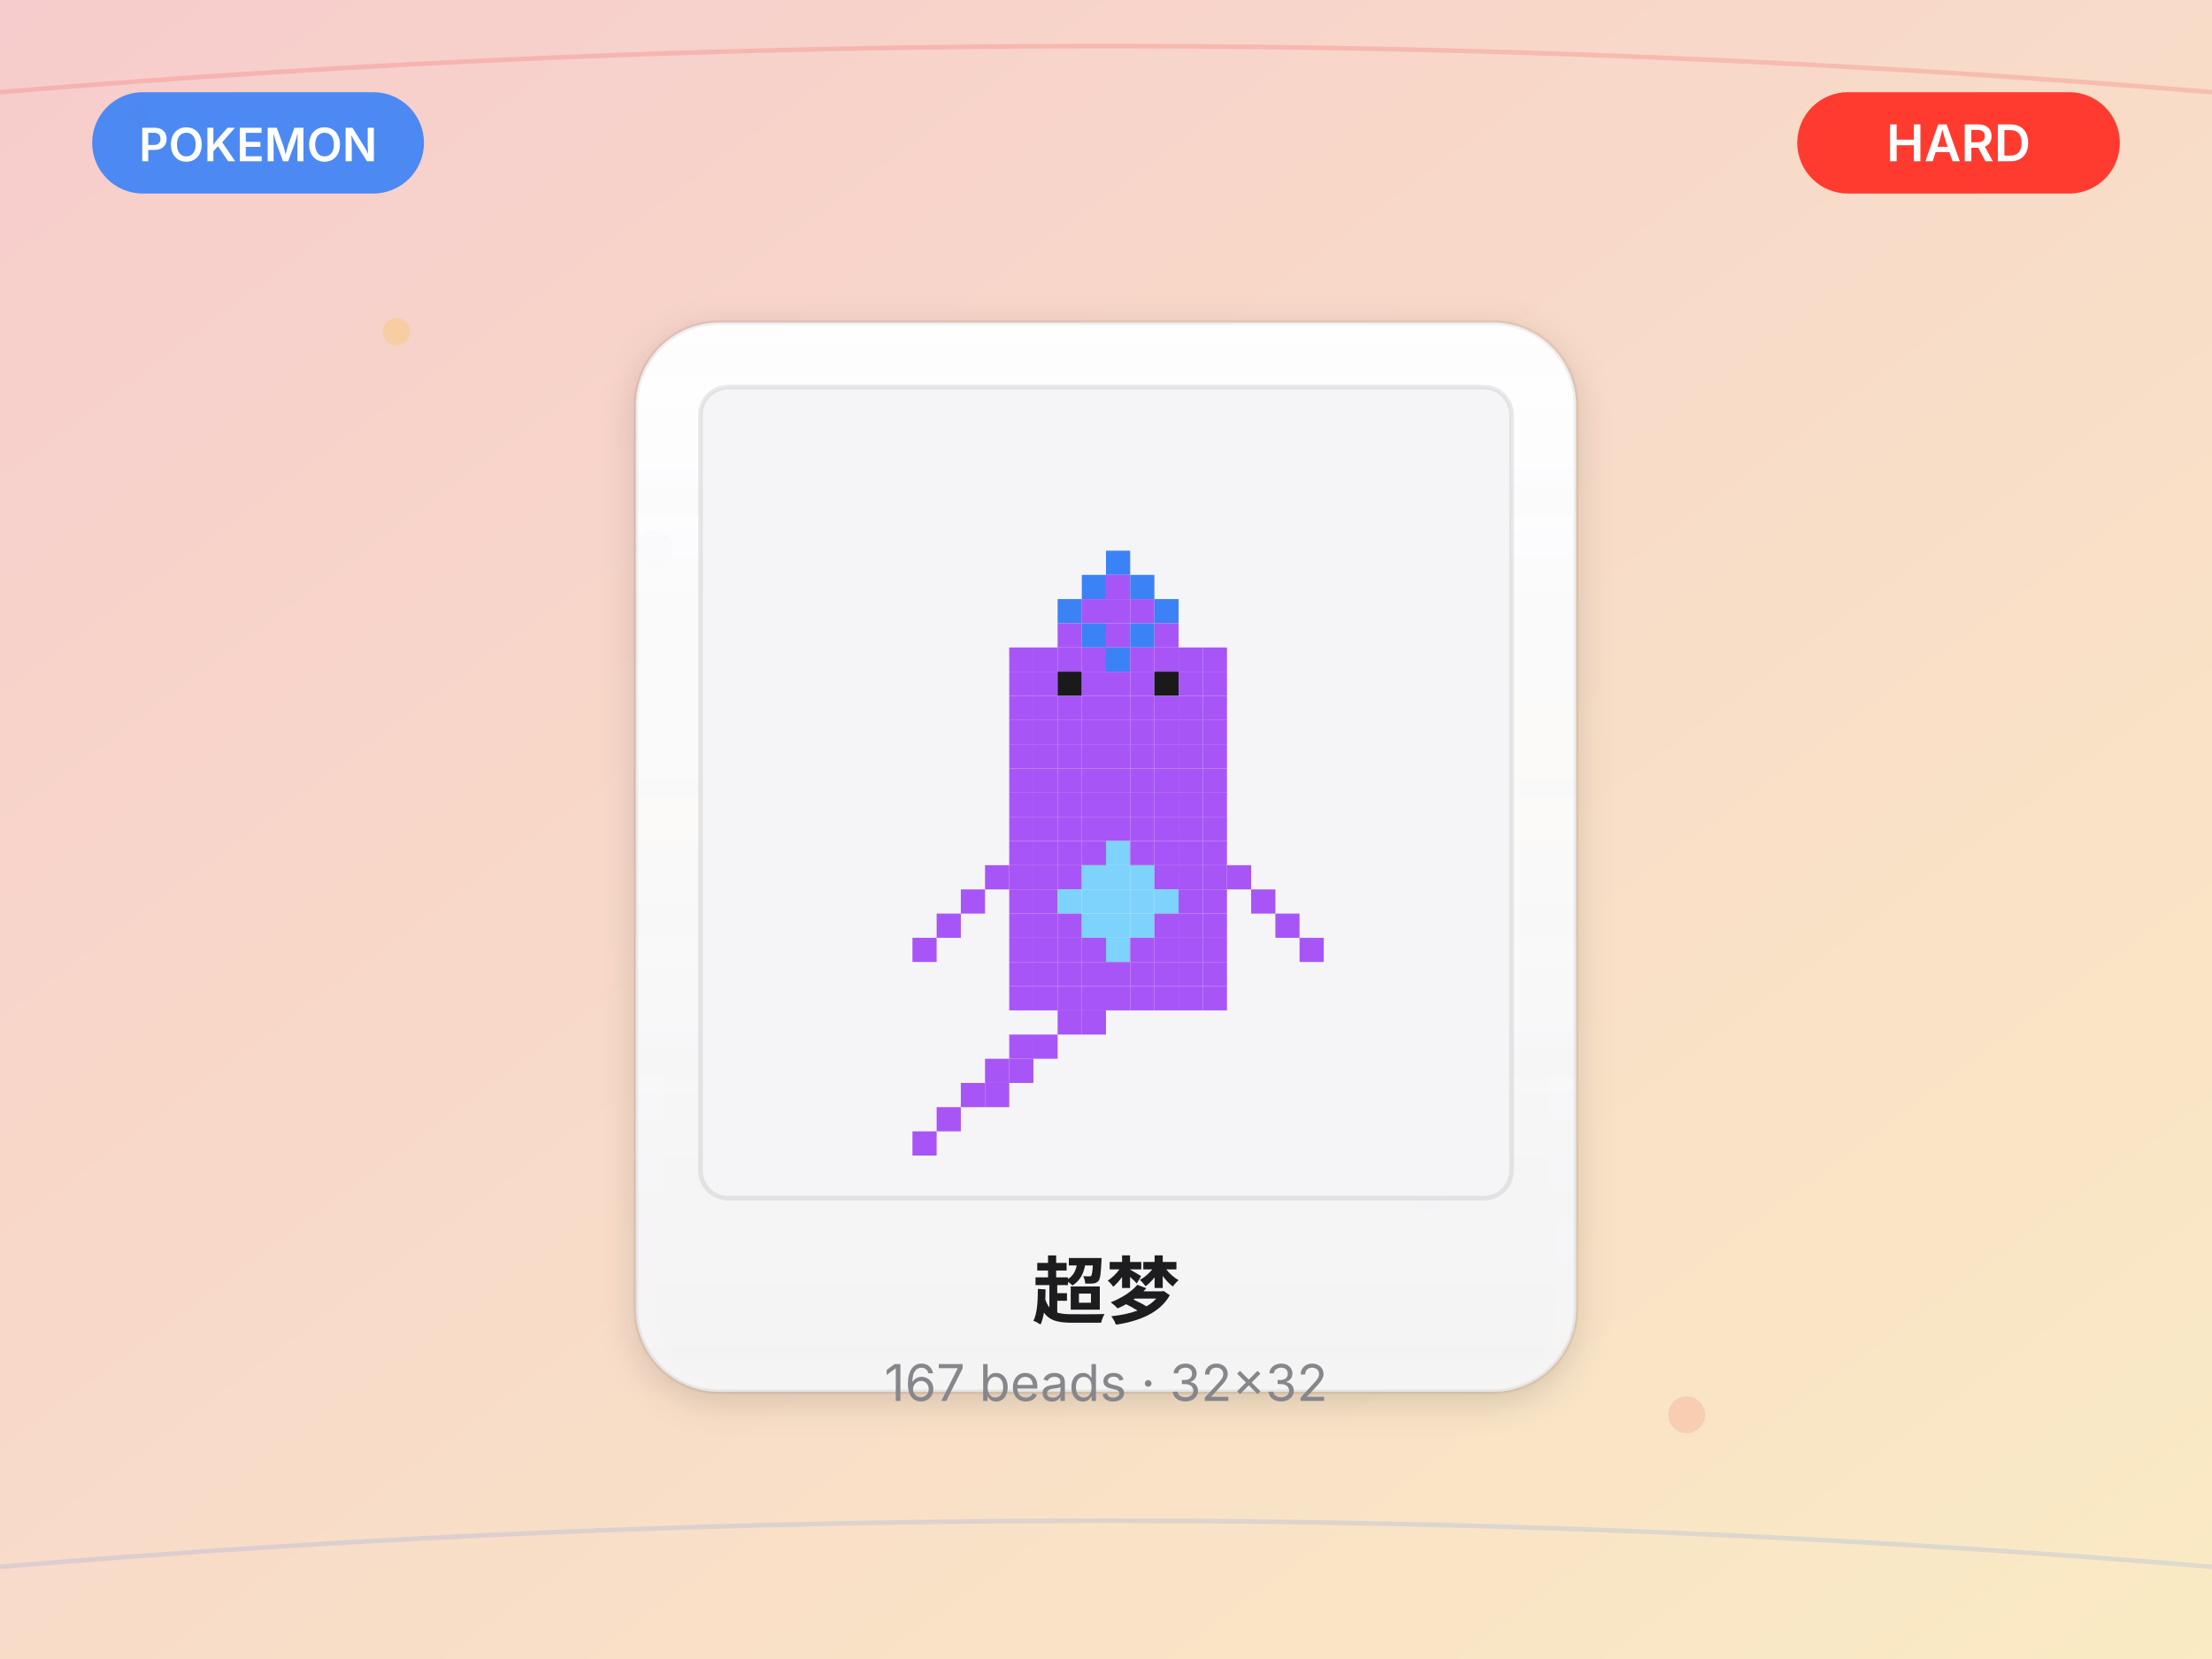
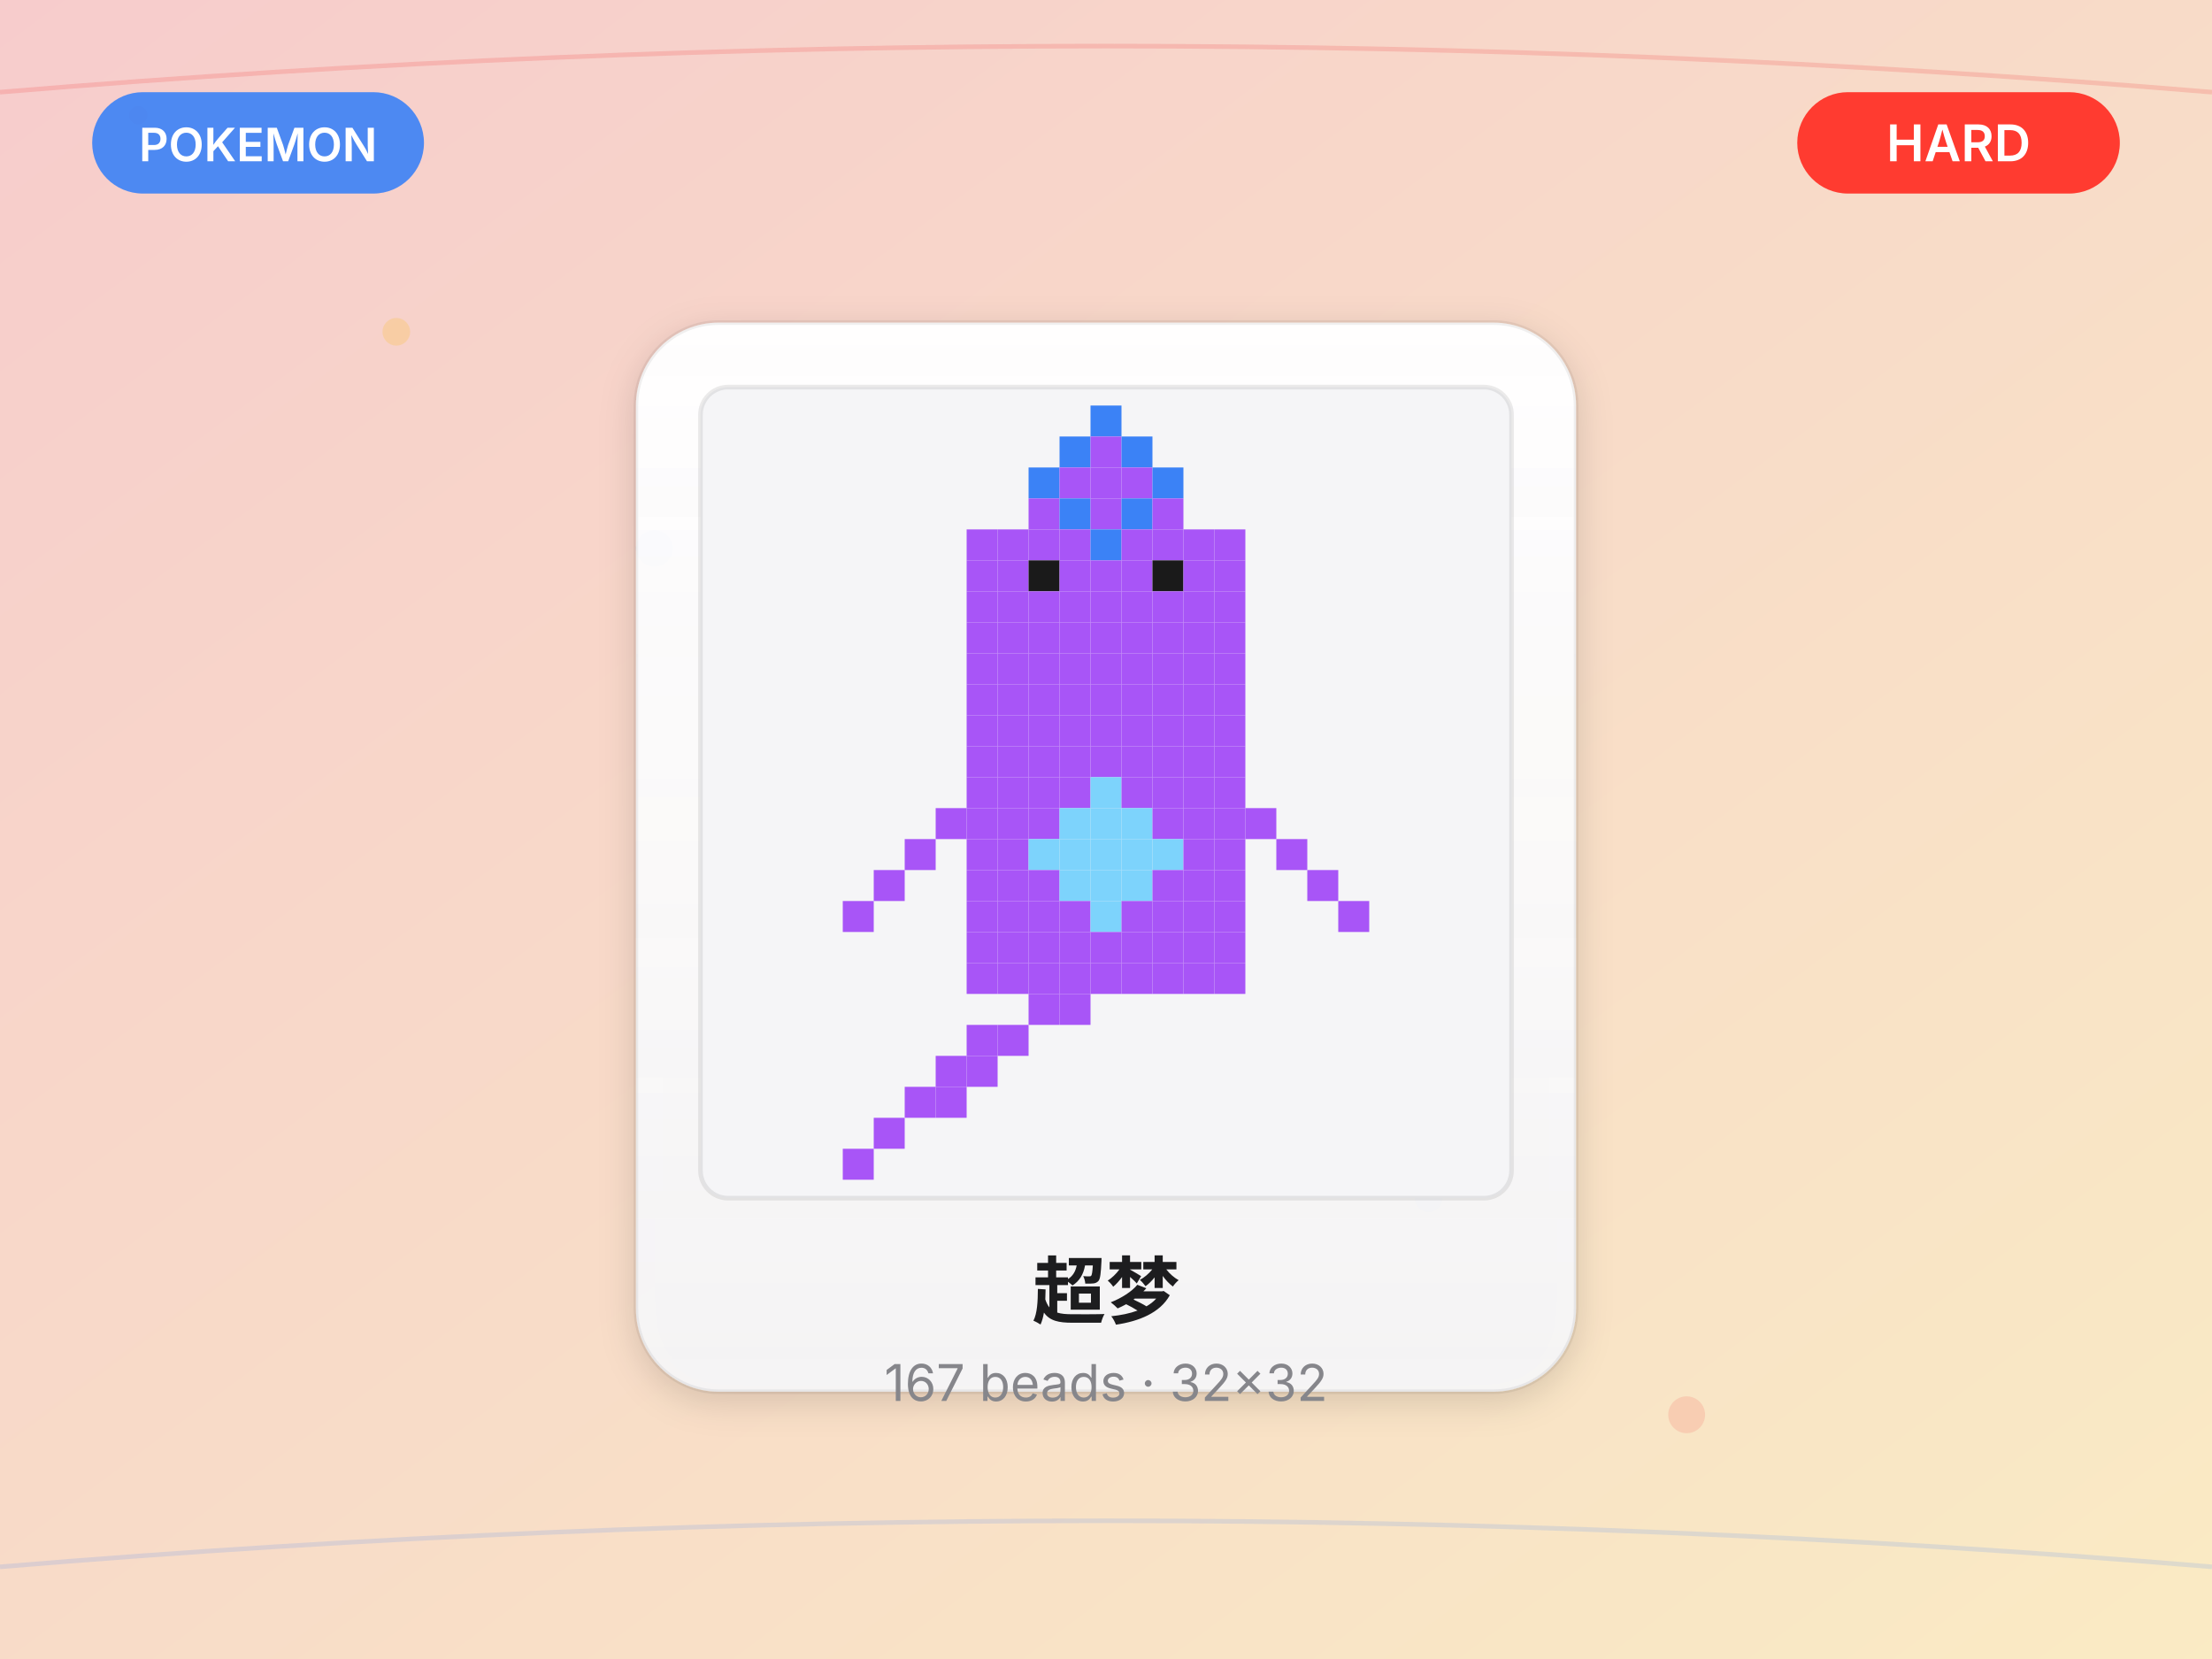
<svg xmlns="http://www.w3.org/2000/svg" viewBox="0 0 480 360" width="480" height="360">
  <defs>
    <linearGradient id="bgpokemonmewtwo012" x1="0%" y1="0%" x2="100%" y2="100%">
      <stop offset="0%" stop-color="#EF4444" stop-opacity="0.25" />
      <stop offset="100%" stop-color="#FBBF24" stop-opacity="0.25" />
    </linearGradient>
    <linearGradient id="cardpokemonmewtwo012" x1="0%" y1="0%" x2="0%" y2="100%">
      <stop offset="0%" stop-color="#ffffff" stop-opacity="0.98" />
      <stop offset="100%" stop-color="#f5f5f7" stop-opacity="0.95" />
    </linearGradient>
    <linearGradient id="boardpokemonmewtwo012" x1="0%" y1="0%" x2="0%" y2="100%">
      <stop offset="0%" stop-color="#1d1d1f" stop-opacity="0.04" />
      <stop offset="100%" stop-color="#1d1d1f" stop-opacity="0.08" />
    </linearGradient>
    <filter id="shadowpokemonmewtwo012" x="-10%" y="-10%" width="120%" height="120%">
      <feGaussianBlur in="SourceAlpha" stdDeviation="4" />
      <feOffset dx="0" dy="2" />
      <feComponentTransfer>
        <feFuncA type="linear" slope="0.15" />
      </feComponentTransfer>
      <feMerge>
        <feMergeNode />
        <feMergeNode in="SourceGraphic" />
      </feMerge>
    </filter>
  </defs>
  <rect width="480" height="360" fill="#fafafa" />
  <rect width="480" height="360" fill="url(#bgpokemonmewtwo012)" />
  <path d="M 0 340 Q 240 320 480 340" stroke="#3B82F6" stroke-width="1" fill="none" opacity="0.15" />
  <path d="M 0 20 Q 240 0 480 20" stroke="#EF4444" stroke-width="1" fill="none" opacity="0.2" />
  <circle cx="30" cy="25" r="2" fill="#EF4444" opacity="0.15" />
  <circle cx="86" cy="72" r="3" fill="#FBBF24" opacity="0.23" />
  <circle cx="142" cy="119" r="4" fill="#3B82F6" opacity="0.31" />
  <circle cx="198" cy="166" r="5" fill="#EF4444" opacity="0.15" />
  <circle cx="254" cy="213" r="2" fill="#FBBF24" opacity="0.23" />
  <circle cx="310" cy="260" r="3" fill="#3B82F6" opacity="0.31" />
  <circle cx="366" cy="307" r="4" fill="#EF4444" opacity="0.15" />
  <circle cx="422" cy="34" r="5" fill="#FBBF24" opacity="0.23" />
  <rect x="138" y="70" width="204" height="232" rx="18" fill="url(#cardpokemonmewtwo012)" stroke="rgba(0,0,0,0.06)" stroke-width="1" filter="url(#shadowpokemonmewtwo012)" />
  <rect x="152" y="84" width="176" height="176" rx="6" fill="#f5f5f7" stroke="rgba(0,0,0,0.08)" stroke-width="1" />
-   <rect x="240.00" y="119.50" width="5.25" height="5.25" fill="#3B82F6" />
-   <rect x="234.75" y="124.75" width="5.25" height="5.25" fill="#3B82F6" />
-   <rect x="240.00" y="124.75" width="5.25" height="5.25" fill="#A855F7" />
-   <rect x="245.25" y="124.75" width="5.25" height="5.25" fill="#3B82F6" />
-   <rect x="229.50" y="130.00" width="5.25" height="5.25" fill="#3B82F6" />
-   <rect x="234.75" y="130.00" width="5.25" height="5.25" fill="#A855F7" />
-   <rect x="240.00" y="130.00" width="5.25" height="5.25" fill="#A855F7" />
-   <rect x="245.25" y="130.00" width="5.25" height="5.25" fill="#A855F7" />
-   <rect x="250.50" y="130.00" width="5.25" height="5.25" fill="#3B82F6" />
-   <rect x="229.50" y="135.25" width="5.25" height="5.25" fill="#A855F7" />
-   <rect x="234.75" y="135.25" width="5.25" height="5.25" fill="#3B82F6" />
-   <rect x="240.00" y="135.25" width="5.25" height="5.25" fill="#A855F7" />
-   <rect x="245.25" y="135.25" width="5.25" height="5.25" fill="#3B82F6" />
-   <rect x="250.50" y="135.25" width="5.25" height="5.25" fill="#A855F7" />
-   <rect x="219.00" y="140.50" width="5.25" height="5.25" fill="#A855F7" />
-   <rect x="224.25" y="140.50" width="5.25" height="5.25" fill="#A855F7" />
-   <rect x="229.50" y="140.50" width="5.25" height="5.25" fill="#A855F7" />
-   <rect x="234.75" y="140.50" width="5.25" height="5.25" fill="#A855F7" />
-   <rect x="240.00" y="140.50" width="5.25" height="5.25" fill="#3B82F6" />
-   <rect x="245.25" y="140.50" width="5.25" height="5.25" fill="#A855F7" />
-   <rect x="250.50" y="140.50" width="5.25" height="5.25" fill="#A855F7" />
-   <rect x="255.75" y="140.50" width="5.25" height="5.25" fill="#A855F7" />
-   <rect x="261.00" y="140.50" width="5.25" height="5.25" fill="#A855F7" />
-   <rect x="219.00" y="145.75" width="5.25" height="5.25" fill="#A855F7" />
-   <rect x="224.25" y="145.75" width="5.25" height="5.25" fill="#A855F7" />
-   <rect x="229.50" y="145.75" width="5.25" height="5.25" fill="#1A1A1A" />
-   <rect x="234.75" y="145.75" width="5.25" height="5.25" fill="#A855F7" />
-   <rect x="240.00" y="145.75" width="5.25" height="5.25" fill="#A855F7" />
-   <rect x="245.25" y="145.75" width="5.25" height="5.25" fill="#A855F7" />
-   <rect x="250.50" y="145.75" width="5.25" height="5.25" fill="#1A1A1A" />
-   <rect x="255.75" y="145.75" width="5.25" height="5.25" fill="#A855F7" />
-   <rect x="261.00" y="145.75" width="5.25" height="5.25" fill="#A855F7" />
-   <rect x="219.00" y="151.00" width="5.25" height="5.25" fill="#A855F7" />
-   <rect x="224.25" y="151.00" width="5.25" height="5.25" fill="#A855F7" />
-   <rect x="229.50" y="151.00" width="5.25" height="5.25" fill="#A855F7" />
-   <rect x="234.75" y="151.00" width="5.25" height="5.25" fill="#A855F7" />
-   <rect x="240.00" y="151.00" width="5.25" height="5.25" fill="#A855F7" />
-   <rect x="245.25" y="151.00" width="5.25" height="5.25" fill="#A855F7" />
-   <rect x="250.50" y="151.00" width="5.25" height="5.25" fill="#A855F7" />
-   <rect x="255.75" y="151.00" width="5.25" height="5.25" fill="#A855F7" />
-   <rect x="261.00" y="151.00" width="5.25" height="5.25" fill="#A855F7" />
-   <rect x="219.00" y="156.25" width="5.25" height="5.25" fill="#A855F7" />
-   <rect x="224.25" y="156.25" width="5.25" height="5.25" fill="#A855F7" />
-   <rect x="229.50" y="156.25" width="5.25" height="5.25" fill="#A855F7" />
-   <rect x="234.75" y="156.25" width="5.25" height="5.25" fill="#A855F7" />
-   <rect x="240.00" y="156.25" width="5.25" height="5.25" fill="#A855F7" />
-   <rect x="245.25" y="156.25" width="5.25" height="5.25" fill="#A855F7" />
-   <rect x="250.50" y="156.25" width="5.25" height="5.25" fill="#A855F7" />
-   <rect x="255.75" y="156.25" width="5.25" height="5.25" fill="#A855F7" />
-   <rect x="261.00" y="156.25" width="5.25" height="5.25" fill="#A855F7" />
-   <rect x="219.00" y="161.50" width="5.25" height="5.25" fill="#A855F7" />
-   <rect x="224.25" y="161.50" width="5.25" height="5.25" fill="#A855F7" />
-   <rect x="229.50" y="161.50" width="5.25" height="5.25" fill="#A855F7" />
-   <rect x="234.75" y="161.50" width="5.25" height="5.25" fill="#A855F7" />
-   <rect x="240.00" y="161.50" width="5.25" height="5.25" fill="#A855F7" />
-   <rect x="245.25" y="161.50" width="5.25" height="5.25" fill="#A855F7" />
-   <rect x="250.50" y="161.50" width="5.25" height="5.25" fill="#A855F7" />
-   <rect x="255.75" y="161.50" width="5.25" height="5.25" fill="#A855F7" />
-   <rect x="261.00" y="161.50" width="5.25" height="5.25" fill="#A855F7" />
-   <rect x="219.00" y="166.75" width="5.25" height="5.25" fill="#A855F7" />
-   <rect x="224.25" y="166.75" width="5.25" height="5.25" fill="#A855F7" />
-   <rect x="229.50" y="166.75" width="5.25" height="5.25" fill="#A855F7" />
-   <rect x="234.75" y="166.75" width="5.25" height="5.25" fill="#A855F7" />
-   <rect x="240.00" y="166.75" width="5.25" height="5.25" fill="#A855F7" />
-   <rect x="245.25" y="166.75" width="5.25" height="5.25" fill="#A855F7" />
-   <rect x="250.50" y="166.75" width="5.25" height="5.25" fill="#A855F7" />
-   <rect x="255.75" y="166.75" width="5.25" height="5.25" fill="#A855F7" />
-   <rect x="261.00" y="166.75" width="5.25" height="5.25" fill="#A855F7" />
-   <rect x="219.00" y="172.00" width="5.25" height="5.25" fill="#A855F7" />
-   <rect x="224.25" y="172.00" width="5.25" height="5.25" fill="#A855F7" />
-   <rect x="229.50" y="172.00" width="5.25" height="5.25" fill="#A855F7" />
-   <rect x="234.75" y="172.00" width="5.25" height="5.25" fill="#A855F7" />
-   <rect x="240.00" y="172.00" width="5.25" height="5.25" fill="#A855F7" />
-   <rect x="245.25" y="172.00" width="5.25" height="5.25" fill="#A855F7" />
-   <rect x="250.50" y="172.00" width="5.25" height="5.25" fill="#A855F7" />
-   <rect x="255.75" y="172.00" width="5.25" height="5.25" fill="#A855F7" />
-   <rect x="261.00" y="172.00" width="5.25" height="5.25" fill="#A855F7" />
-   <rect x="219.00" y="177.25" width="5.25" height="5.25" fill="#A855F7" />
-   <rect x="224.25" y="177.25" width="5.25" height="5.25" fill="#A855F7" />
-   <rect x="229.50" y="177.25" width="5.25" height="5.25" fill="#A855F7" />
-   <rect x="234.75" y="177.25" width="5.25" height="5.25" fill="#A855F7" />
-   <rect x="240.00" y="177.25" width="5.25" height="5.25" fill="#A855F7" />
-   <rect x="245.25" y="177.25" width="5.25" height="5.25" fill="#A855F7" />
-   <rect x="250.50" y="177.25" width="5.25" height="5.25" fill="#A855F7" />
-   <rect x="255.75" y="177.25" width="5.25" height="5.25" fill="#A855F7" />
-   <rect x="261.00" y="177.25" width="5.25" height="5.25" fill="#A855F7" />
-   <rect x="219.00" y="182.50" width="5.25" height="5.25" fill="#A855F7" />
-   <rect x="224.25" y="182.50" width="5.25" height="5.25" fill="#A855F7" />
-   <rect x="229.50" y="182.50" width="5.25" height="5.25" fill="#A855F7" />
-   <rect x="234.75" y="182.50" width="5.25" height="5.25" fill="#A855F7" />
-   <rect x="240.00" y="182.50" width="5.25" height="5.25" fill="#7DD3FC" />
-   <rect x="245.25" y="182.50" width="5.25" height="5.25" fill="#A855F7" />
-   <rect x="250.50" y="182.50" width="5.25" height="5.25" fill="#A855F7" />
-   <rect x="255.75" y="182.50" width="5.25" height="5.25" fill="#A855F7" />
-   <rect x="261.00" y="182.50" width="5.25" height="5.25" fill="#A855F7" />
-   <rect x="213.75" y="187.75" width="5.25" height="5.25" fill="#A855F7" />
-   <rect x="219.00" y="187.75" width="5.25" height="5.25" fill="#A855F7" />
-   <rect x="224.25" y="187.75" width="5.25" height="5.25" fill="#A855F7" />
-   <rect x="229.50" y="187.75" width="5.25" height="5.25" fill="#A855F7" />
-   <rect x="234.75" y="187.75" width="5.25" height="5.25" fill="#7DD3FC" />
-   <rect x="240.00" y="187.75" width="5.25" height="5.25" fill="#7DD3FC" />
-   <rect x="245.25" y="187.75" width="5.25" height="5.25" fill="#7DD3FC" />
-   <rect x="250.50" y="187.75" width="5.25" height="5.25" fill="#A855F7" />
-   <rect x="255.75" y="187.75" width="5.25" height="5.25" fill="#A855F7" />
-   <rect x="261.00" y="187.75" width="5.25" height="5.25" fill="#A855F7" />
-   <rect x="266.25" y="187.75" width="5.25" height="5.25" fill="#A855F7" />
-   <rect x="208.50" y="193.00" width="5.25" height="5.25" fill="#A855F7" />
-   <rect x="219.00" y="193.00" width="5.25" height="5.25" fill="#A855F7" />
-   <rect x="224.25" y="193.00" width="5.25" height="5.25" fill="#A855F7" />
-   <rect x="229.50" y="193.00" width="5.25" height="5.25" fill="#7DD3FC" />
-   <rect x="234.75" y="193.00" width="5.25" height="5.25" fill="#7DD3FC" />
-   <rect x="240.00" y="193.00" width="5.25" height="5.25" fill="#7DD3FC" />
-   <rect x="245.25" y="193.00" width="5.25" height="5.25" fill="#7DD3FC" />
-   <rect x="250.50" y="193.00" width="5.25" height="5.25" fill="#7DD3FC" />
-   <rect x="255.75" y="193.00" width="5.25" height="5.25" fill="#A855F7" />
-   <rect x="261.00" y="193.00" width="5.25" height="5.25" fill="#A855F7" />
-   <rect x="271.50" y="193.00" width="5.25" height="5.25" fill="#A855F7" />
-   <rect x="203.25" y="198.25" width="5.25" height="5.25" fill="#A855F7" />
-   <rect x="219.00" y="198.25" width="5.25" height="5.25" fill="#A855F7" />
-   <rect x="224.25" y="198.25" width="5.25" height="5.25" fill="#A855F7" />
-   <rect x="229.50" y="198.25" width="5.25" height="5.25" fill="#A855F7" />
-   <rect x="234.75" y="198.25" width="5.25" height="5.25" fill="#7DD3FC" />
-   <rect x="240.00" y="198.25" width="5.25" height="5.25" fill="#7DD3FC" />
-   <rect x="245.25" y="198.25" width="5.25" height="5.25" fill="#7DD3FC" />
-   <rect x="250.50" y="198.25" width="5.25" height="5.25" fill="#A855F7" />
-   <rect x="255.75" y="198.25" width="5.25" height="5.25" fill="#A855F7" />
-   <rect x="261.00" y="198.25" width="5.25" height="5.25" fill="#A855F7" />
-   <rect x="276.75" y="198.25" width="5.25" height="5.25" fill="#A855F7" />
-   <rect x="198.00" y="203.50" width="5.25" height="5.25" fill="#A855F7" />
-   <rect x="219.00" y="203.50" width="5.25" height="5.25" fill="#A855F7" />
-   <rect x="224.25" y="203.50" width="5.25" height="5.25" fill="#A855F7" />
-   <rect x="229.50" y="203.50" width="5.25" height="5.25" fill="#A855F7" />
-   <rect x="234.75" y="203.50" width="5.25" height="5.25" fill="#A855F7" />
-   <rect x="240.00" y="203.50" width="5.25" height="5.25" fill="#7DD3FC" />
-   <rect x="245.25" y="203.50" width="5.25" height="5.25" fill="#A855F7" />
-   <rect x="250.50" y="203.50" width="5.25" height="5.25" fill="#A855F7" />
-   <rect x="255.75" y="203.50" width="5.25" height="5.25" fill="#A855F7" />
-   <rect x="261.00" y="203.50" width="5.25" height="5.25" fill="#A855F7" />
-   <rect x="282.00" y="203.50" width="5.25" height="5.25" fill="#A855F7" />
-   <rect x="219.00" y="208.75" width="5.25" height="5.25" fill="#A855F7" />
-   <rect x="224.25" y="208.75" width="5.25" height="5.25" fill="#A855F7" />
-   <rect x="229.50" y="208.75" width="5.25" height="5.25" fill="#A855F7" />
-   <rect x="234.75" y="208.75" width="5.25" height="5.25" fill="#A855F7" />
-   <rect x="240.00" y="208.75" width="5.25" height="5.25" fill="#A855F7" />
-   <rect x="245.25" y="208.75" width="5.25" height="5.25" fill="#A855F7" />
-   <rect x="250.50" y="208.75" width="5.25" height="5.25" fill="#A855F7" />
-   <rect x="255.75" y="208.75" width="5.25" height="5.25" fill="#A855F7" />
-   <rect x="261.00" y="208.75" width="5.25" height="5.25" fill="#A855F7" />
-   <rect x="219.00" y="214.00" width="5.25" height="5.25" fill="#A855F7" />
-   <rect x="224.25" y="214.00" width="5.25" height="5.25" fill="#A855F7" />
-   <rect x="229.50" y="214.00" width="5.25" height="5.25" fill="#A855F7" />
-   <rect x="234.75" y="214.00" width="5.25" height="5.25" fill="#A855F7" />
-   <rect x="240.00" y="214.00" width="5.25" height="5.25" fill="#A855F7" />
-   <rect x="245.25" y="214.00" width="5.25" height="5.25" fill="#A855F7" />
-   <rect x="250.50" y="214.00" width="5.25" height="5.25" fill="#A855F7" />
-   <rect x="255.75" y="214.00" width="5.25" height="5.25" fill="#A855F7" />
-   <rect x="261.00" y="214.00" width="5.25" height="5.25" fill="#A855F7" />
-   <rect x="229.50" y="219.25" width="5.25" height="5.25" fill="#A855F7" />
-   <rect x="234.75" y="219.25" width="5.25" height="5.25" fill="#A855F7" />
-   <rect x="219.00" y="224.50" width="5.25" height="5.25" fill="#A855F7" />
-   <rect x="224.25" y="224.50" width="5.25" height="5.25" fill="#A855F7" />
-   <rect x="213.75" y="229.75" width="5.25" height="5.25" fill="#A855F7" />
-   <rect x="219.00" y="229.75" width="5.25" height="5.25" fill="#A855F7" />
-   <rect x="208.50" y="235.00" width="5.25" height="5.25" fill="#A855F7" />
-   <rect x="213.75" y="235.00" width="5.25" height="5.25" fill="#A855F7" />
-   <rect x="203.25" y="240.25" width="5.25" height="5.25" fill="#A855F7" />
-   <rect x="198.00" y="245.50" width="5.25" height="5.25" fill="#A855F7" />
+   <rect x="236.64" y="88.00" width="6.72" height="6.72" fill="#3B82F6" />
+   <rect x="229.92" y="94.72" width="6.72" height="6.72" fill="#3B82F6" />
+   <rect x="236.64" y="94.72" width="6.72" height="6.72" fill="#A855F7" />
+   <rect x="243.36" y="94.72" width="6.72" height="6.72" fill="#3B82F6" />
+   <rect x="223.20" y="101.44" width="6.72" height="6.72" fill="#3B82F6" />
+   <rect x="229.92" y="101.44" width="6.72" height="6.72" fill="#A855F7" />
+   <rect x="236.64" y="101.44" width="6.72" height="6.72" fill="#A855F7" />
+   <rect x="243.36" y="101.44" width="6.72" height="6.72" fill="#A855F7" />
+   <rect x="250.08" y="101.44" width="6.72" height="6.72" fill="#3B82F6" />
+   <rect x="223.20" y="108.16" width="6.72" height="6.72" fill="#A855F7" />
+   <rect x="229.92" y="108.16" width="6.72" height="6.72" fill="#3B82F6" />
+   <rect x="236.64" y="108.16" width="6.72" height="6.72" fill="#A855F7" />
+   <rect x="243.36" y="108.16" width="6.72" height="6.72" fill="#3B82F6" />
+   <rect x="250.08" y="108.16" width="6.72" height="6.72" fill="#A855F7" />
+   <rect x="209.76" y="114.88" width="6.72" height="6.72" fill="#A855F7" />
+   <rect x="216.48" y="114.88" width="6.72" height="6.72" fill="#A855F7" />
+   <rect x="223.20" y="114.88" width="6.72" height="6.72" fill="#A855F7" />
+   <rect x="229.92" y="114.88" width="6.72" height="6.72" fill="#A855F7" />
+   <rect x="236.64" y="114.88" width="6.72" height="6.72" fill="#3B82F6" />
+   <rect x="243.36" y="114.88" width="6.72" height="6.72" fill="#A855F7" />
+   <rect x="250.08" y="114.88" width="6.72" height="6.72" fill="#A855F7" />
+   <rect x="256.80" y="114.88" width="6.72" height="6.72" fill="#A855F7" />
+   <rect x="263.52" y="114.88" width="6.72" height="6.72" fill="#A855F7" />
+   <rect x="209.76" y="121.60" width="6.72" height="6.72" fill="#A855F7" />
+   <rect x="216.48" y="121.60" width="6.72" height="6.72" fill="#A855F7" />
+   <rect x="223.20" y="121.60" width="6.72" height="6.72" fill="#1A1A1A" />
+   <rect x="229.92" y="121.60" width="6.72" height="6.72" fill="#A855F7" />
+   <rect x="236.64" y="121.60" width="6.72" height="6.72" fill="#A855F7" />
+   <rect x="243.36" y="121.60" width="6.72" height="6.72" fill="#A855F7" />
+   <rect x="250.08" y="121.60" width="6.72" height="6.72" fill="#1A1A1A" />
+   <rect x="256.80" y="121.60" width="6.72" height="6.72" fill="#A855F7" />
+   <rect x="263.52" y="121.60" width="6.72" height="6.72" fill="#A855F7" />
+   <rect x="209.76" y="128.32" width="6.72" height="6.72" fill="#A855F7" />
+   <rect x="216.48" y="128.32" width="6.72" height="6.72" fill="#A855F7" />
+   <rect x="223.20" y="128.32" width="6.72" height="6.72" fill="#A855F7" />
+   <rect x="229.92" y="128.32" width="6.72" height="6.72" fill="#A855F7" />
+   <rect x="236.64" y="128.32" width="6.72" height="6.72" fill="#A855F7" />
+   <rect x="243.36" y="128.32" width="6.72" height="6.72" fill="#A855F7" />
+   <rect x="250.08" y="128.32" width="6.72" height="6.72" fill="#A855F7" />
+   <rect x="256.80" y="128.32" width="6.72" height="6.72" fill="#A855F7" />
+   <rect x="263.52" y="128.32" width="6.72" height="6.72" fill="#A855F7" />
+   <rect x="209.76" y="135.04" width="6.72" height="6.72" fill="#A855F7" />
+   <rect x="216.48" y="135.04" width="6.72" height="6.72" fill="#A855F7" />
+   <rect x="223.20" y="135.04" width="6.72" height="6.72" fill="#A855F7" />
+   <rect x="229.92" y="135.04" width="6.72" height="6.72" fill="#A855F7" />
+   <rect x="236.64" y="135.04" width="6.72" height="6.72" fill="#A855F7" />
+   <rect x="243.36" y="135.04" width="6.72" height="6.72" fill="#A855F7" />
+   <rect x="250.08" y="135.04" width="6.72" height="6.72" fill="#A855F7" />
+   <rect x="256.80" y="135.04" width="6.72" height="6.72" fill="#A855F7" />
+   <rect x="263.52" y="135.04" width="6.72" height="6.72" fill="#A855F7" />
+   <rect x="209.76" y="141.76" width="6.72" height="6.72" fill="#A855F7" />
+   <rect x="216.48" y="141.76" width="6.72" height="6.72" fill="#A855F7" />
+   <rect x="223.20" y="141.76" width="6.72" height="6.72" fill="#A855F7" />
+   <rect x="229.92" y="141.76" width="6.72" height="6.72" fill="#A855F7" />
+   <rect x="236.64" y="141.76" width="6.72" height="6.72" fill="#A855F7" />
+   <rect x="243.36" y="141.76" width="6.72" height="6.72" fill="#A855F7" />
+   <rect x="250.08" y="141.76" width="6.72" height="6.72" fill="#A855F7" />
+   <rect x="256.80" y="141.76" width="6.72" height="6.72" fill="#A855F7" />
+   <rect x="263.52" y="141.76" width="6.72" height="6.72" fill="#A855F7" />
+   <rect x="209.76" y="148.48" width="6.72" height="6.72" fill="#A855F7" />
+   <rect x="216.48" y="148.48" width="6.72" height="6.72" fill="#A855F7" />
+   <rect x="223.20" y="148.48" width="6.72" height="6.72" fill="#A855F7" />
+   <rect x="229.92" y="148.48" width="6.72" height="6.72" fill="#A855F7" />
+   <rect x="236.64" y="148.48" width="6.72" height="6.72" fill="#A855F7" />
+   <rect x="243.36" y="148.48" width="6.72" height="6.72" fill="#A855F7" />
+   <rect x="250.08" y="148.48" width="6.72" height="6.72" fill="#A855F7" />
+   <rect x="256.80" y="148.48" width="6.72" height="6.72" fill="#A855F7" />
+   <rect x="263.52" y="148.48" width="6.72" height="6.72" fill="#A855F7" />
+   <rect x="209.76" y="155.20" width="6.72" height="6.72" fill="#A855F7" />
+   <rect x="216.48" y="155.20" width="6.72" height="6.72" fill="#A855F7" />
+   <rect x="223.20" y="155.20" width="6.72" height="6.72" fill="#A855F7" />
+   <rect x="229.92" y="155.20" width="6.72" height="6.72" fill="#A855F7" />
+   <rect x="236.64" y="155.20" width="6.72" height="6.72" fill="#A855F7" />
+   <rect x="243.36" y="155.20" width="6.72" height="6.72" fill="#A855F7" />
+   <rect x="250.08" y="155.20" width="6.72" height="6.72" fill="#A855F7" />
+   <rect x="256.80" y="155.20" width="6.72" height="6.72" fill="#A855F7" />
+   <rect x="263.52" y="155.20" width="6.72" height="6.72" fill="#A855F7" />
+   <rect x="209.76" y="161.92" width="6.72" height="6.72" fill="#A855F7" />
+   <rect x="216.48" y="161.92" width="6.72" height="6.72" fill="#A855F7" />
+   <rect x="223.20" y="161.92" width="6.72" height="6.72" fill="#A855F7" />
+   <rect x="229.92" y="161.92" width="6.72" height="6.72" fill="#A855F7" />
+   <rect x="236.64" y="161.92" width="6.72" height="6.72" fill="#A855F7" />
+   <rect x="243.36" y="161.92" width="6.72" height="6.72" fill="#A855F7" />
+   <rect x="250.08" y="161.92" width="6.72" height="6.72" fill="#A855F7" />
+   <rect x="256.80" y="161.92" width="6.72" height="6.72" fill="#A855F7" />
+   <rect x="263.52" y="161.92" width="6.72" height="6.72" fill="#A855F7" />
+   <rect x="209.76" y="168.64" width="6.72" height="6.72" fill="#A855F7" />
+   <rect x="216.48" y="168.64" width="6.72" height="6.72" fill="#A855F7" />
+   <rect x="223.20" y="168.64" width="6.72" height="6.72" fill="#A855F7" />
+   <rect x="229.92" y="168.64" width="6.72" height="6.72" fill="#A855F7" />
+   <rect x="236.64" y="168.64" width="6.72" height="6.72" fill="#7DD3FC" />
+   <rect x="243.36" y="168.64" width="6.72" height="6.72" fill="#A855F7" />
+   <rect x="250.08" y="168.64" width="6.72" height="6.72" fill="#A855F7" />
+   <rect x="256.80" y="168.64" width="6.72" height="6.72" fill="#A855F7" />
+   <rect x="263.52" y="168.64" width="6.72" height="6.72" fill="#A855F7" />
+   <rect x="203.04" y="175.36" width="6.72" height="6.72" fill="#A855F7" />
+   <rect x="209.76" y="175.36" width="6.72" height="6.72" fill="#A855F7" />
+   <rect x="216.48" y="175.36" width="6.72" height="6.72" fill="#A855F7" />
+   <rect x="223.20" y="175.36" width="6.72" height="6.72" fill="#A855F7" />
+   <rect x="229.92" y="175.36" width="6.72" height="6.72" fill="#7DD3FC" />
+   <rect x="236.64" y="175.36" width="6.72" height="6.72" fill="#7DD3FC" />
+   <rect x="243.36" y="175.36" width="6.72" height="6.72" fill="#7DD3FC" />
+   <rect x="250.08" y="175.36" width="6.72" height="6.72" fill="#A855F7" />
+   <rect x="256.80" y="175.36" width="6.72" height="6.72" fill="#A855F7" />
+   <rect x="263.52" y="175.36" width="6.72" height="6.72" fill="#A855F7" />
+   <rect x="270.24" y="175.36" width="6.72" height="6.72" fill="#A855F7" />
+   <rect x="196.32" y="182.08" width="6.72" height="6.72" fill="#A855F7" />
+   <rect x="209.76" y="182.08" width="6.72" height="6.72" fill="#A855F7" />
+   <rect x="216.48" y="182.08" width="6.72" height="6.72" fill="#A855F7" />
+   <rect x="223.20" y="182.08" width="6.72" height="6.72" fill="#7DD3FC" />
+   <rect x="229.92" y="182.08" width="6.72" height="6.72" fill="#7DD3FC" />
+   <rect x="236.64" y="182.08" width="6.72" height="6.72" fill="#7DD3FC" />
+   <rect x="243.36" y="182.08" width="6.72" height="6.72" fill="#7DD3FC" />
+   <rect x="250.08" y="182.08" width="6.72" height="6.72" fill="#7DD3FC" />
+   <rect x="256.80" y="182.08" width="6.72" height="6.72" fill="#A855F7" />
+   <rect x="263.52" y="182.08" width="6.72" height="6.72" fill="#A855F7" />
+   <rect x="276.96" y="182.08" width="6.72" height="6.72" fill="#A855F7" />
+   <rect x="189.60" y="188.80" width="6.72" height="6.72" fill="#A855F7" />
+   <rect x="209.76" y="188.80" width="6.72" height="6.72" fill="#A855F7" />
+   <rect x="216.48" y="188.80" width="6.72" height="6.72" fill="#A855F7" />
+   <rect x="223.20" y="188.80" width="6.72" height="6.72" fill="#A855F7" />
+   <rect x="229.92" y="188.80" width="6.72" height="6.72" fill="#7DD3FC" />
+   <rect x="236.64" y="188.80" width="6.72" height="6.72" fill="#7DD3FC" />
+   <rect x="243.36" y="188.80" width="6.72" height="6.72" fill="#7DD3FC" />
+   <rect x="250.08" y="188.80" width="6.72" height="6.72" fill="#A855F7" />
+   <rect x="256.80" y="188.80" width="6.72" height="6.72" fill="#A855F7" />
+   <rect x="263.52" y="188.80" width="6.72" height="6.72" fill="#A855F7" />
+   <rect x="283.68" y="188.80" width="6.72" height="6.72" fill="#A855F7" />
+   <rect x="182.88" y="195.52" width="6.72" height="6.72" fill="#A855F7" />
+   <rect x="209.76" y="195.52" width="6.72" height="6.72" fill="#A855F7" />
+   <rect x="216.48" y="195.52" width="6.72" height="6.72" fill="#A855F7" />
+   <rect x="223.20" y="195.52" width="6.72" height="6.72" fill="#A855F7" />
+   <rect x="229.92" y="195.52" width="6.72" height="6.72" fill="#A855F7" />
+   <rect x="236.64" y="195.52" width="6.72" height="6.72" fill="#7DD3FC" />
+   <rect x="243.36" y="195.52" width="6.72" height="6.72" fill="#A855F7" />
+   <rect x="250.08" y="195.52" width="6.72" height="6.72" fill="#A855F7" />
+   <rect x="256.80" y="195.52" width="6.72" height="6.72" fill="#A855F7" />
+   <rect x="263.52" y="195.52" width="6.72" height="6.72" fill="#A855F7" />
+   <rect x="290.40" y="195.52" width="6.72" height="6.72" fill="#A855F7" />
+   <rect x="209.76" y="202.24" width="6.72" height="6.72" fill="#A855F7" />
+   <rect x="216.48" y="202.24" width="6.72" height="6.72" fill="#A855F7" />
+   <rect x="223.20" y="202.24" width="6.72" height="6.72" fill="#A855F7" />
+   <rect x="229.92" y="202.24" width="6.72" height="6.72" fill="#A855F7" />
+   <rect x="236.64" y="202.24" width="6.72" height="6.72" fill="#A855F7" />
+   <rect x="243.36" y="202.24" width="6.72" height="6.72" fill="#A855F7" />
+   <rect x="250.08" y="202.24" width="6.72" height="6.72" fill="#A855F7" />
+   <rect x="256.80" y="202.24" width="6.72" height="6.72" fill="#A855F7" />
+   <rect x="263.52" y="202.24" width="6.72" height="6.72" fill="#A855F7" />
+   <rect x="209.76" y="208.96" width="6.72" height="6.72" fill="#A855F7" />
+   <rect x="216.48" y="208.96" width="6.72" height="6.72" fill="#A855F7" />
+   <rect x="223.20" y="208.96" width="6.72" height="6.72" fill="#A855F7" />
+   <rect x="229.92" y="208.96" width="6.72" height="6.72" fill="#A855F7" />
+   <rect x="236.64" y="208.96" width="6.72" height="6.72" fill="#A855F7" />
+   <rect x="243.36" y="208.96" width="6.72" height="6.72" fill="#A855F7" />
+   <rect x="250.08" y="208.96" width="6.72" height="6.72" fill="#A855F7" />
+   <rect x="256.80" y="208.96" width="6.72" height="6.72" fill="#A855F7" />
+   <rect x="263.52" y="208.96" width="6.72" height="6.72" fill="#A855F7" />
+   <rect x="223.20" y="215.68" width="6.72" height="6.72" fill="#A855F7" />
+   <rect x="229.92" y="215.68" width="6.72" height="6.72" fill="#A855F7" />
+   <rect x="209.76" y="222.40" width="6.72" height="6.72" fill="#A855F7" />
+   <rect x="216.48" y="222.40" width="6.72" height="6.72" fill="#A855F7" />
+   <rect x="203.04" y="229.12" width="6.72" height="6.72" fill="#A855F7" />
+   <rect x="209.76" y="229.12" width="6.72" height="6.72" fill="#A855F7" />
+   <rect x="196.32" y="235.84" width="6.72" height="6.72" fill="#A855F7" />
+   <rect x="203.04" y="235.84" width="6.72" height="6.72" fill="#A855F7" />
+   <rect x="189.60" y="242.56" width="6.72" height="6.72" fill="#A855F7" />
+   <rect x="182.88" y="249.28" width="6.72" height="6.72" fill="#A855F7" />
  <rect x="390" y="20" width="70" height="22" rx="11" fill="#ff3b30" />
  <text x="425" y="35" font-family="-apple-system, sans-serif" font-size="11" font-weight="600" fill="#ffffff" text-anchor="middle">HARD</text>
  <rect x="20" y="20" width="72" height="22" rx="11" fill="#3B82F6" opacity="0.9" />
  <text x="56" y="35" font-family="-apple-system, sans-serif" font-size="10" font-weight="600" fill="#ffffff" text-anchor="middle">POKEMON</text>
  <text x="240" y="286" font-family="-apple-system, 'PingFang SC', sans-serif" font-size="16" font-weight="600" fill="#1d1d1f" text-anchor="middle">超梦</text>
  <text x="240" y="304" font-family="-apple-system, sans-serif" font-size="11" font-weight="400" fill="#86868b" text-anchor="middle">167 beads · 32×32</text>
</svg>
